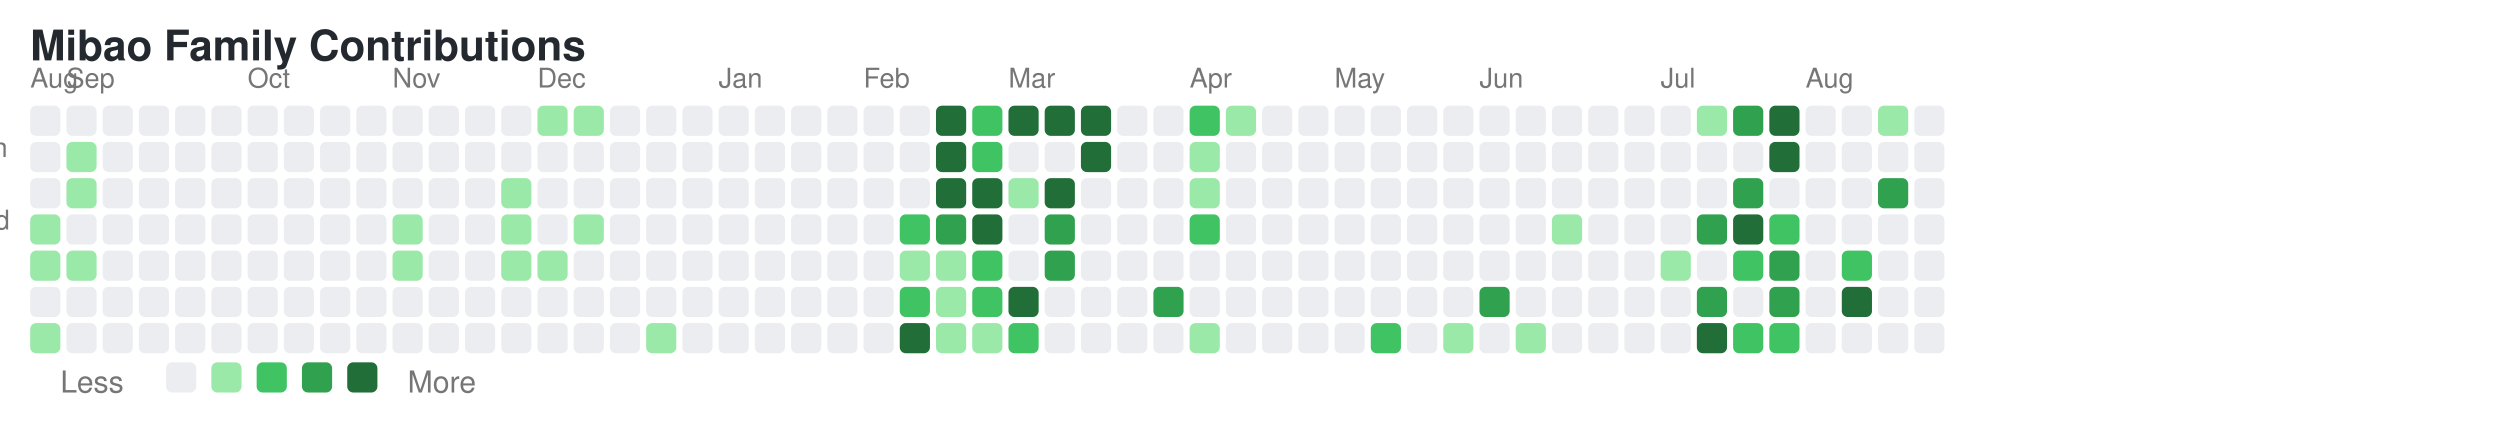
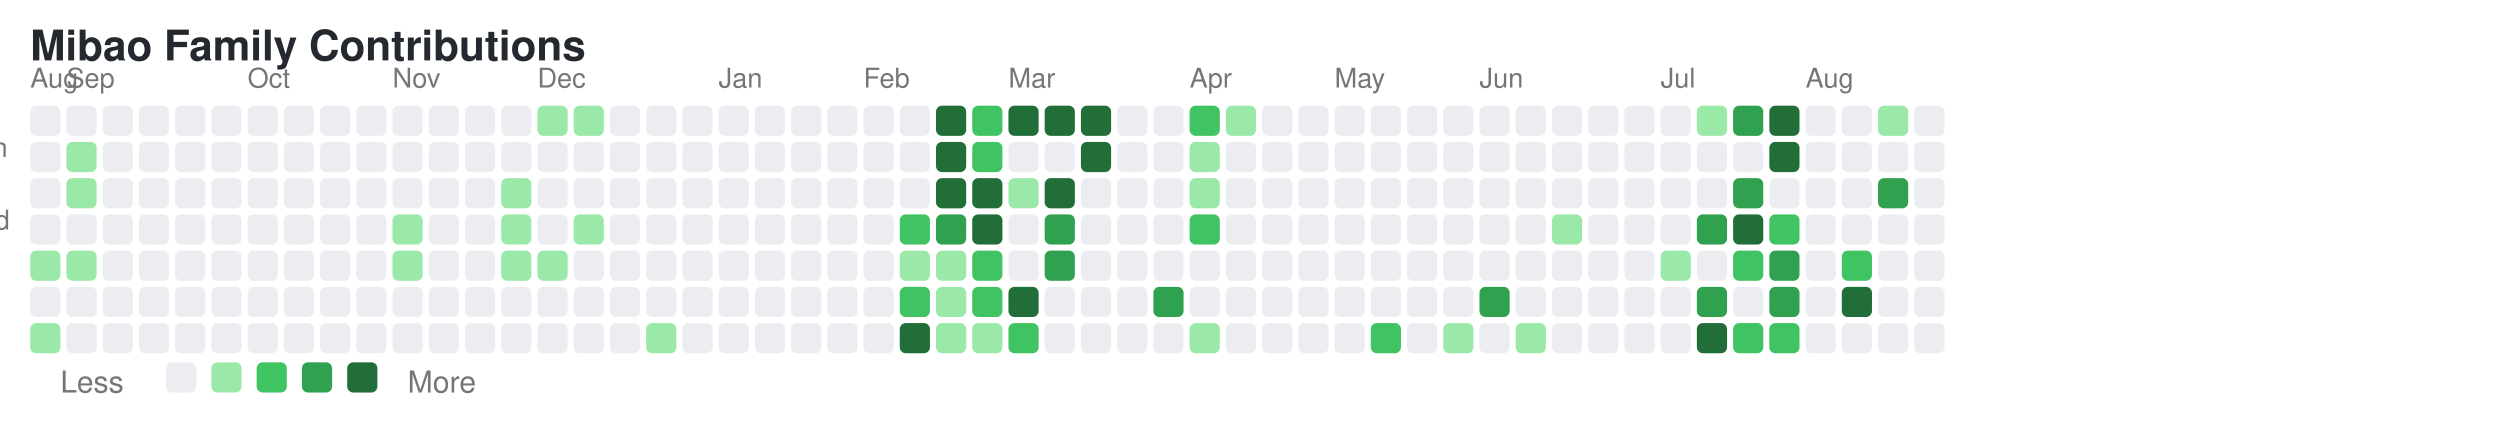
<svg xmlns="http://www.w3.org/2000/svg" width="828" height="140">
  <text x="10" y="20" font-family="-apple-system, BlinkMacSystemFont, Segoe UI, Helvetica, Arial, sans-serif" font-size="14" font-weight="600" fill="#24292f">Mibao Family Contributions</text>
  <g transform="translate(10, 35)">
    <text x="0" y="-6" font-family="-apple-system, BlinkMacSystemFont, Segoe UI, Helvetica, Arial, sans-serif" font-size="9" fill="#767676">Aug</text>
    <text x="12" y="-6" font-family="-apple-system, BlinkMacSystemFont, Segoe UI, Helvetica, Arial, sans-serif" font-size="9" fill="#767676">Sep</text>
    <text x="72" y="-6" font-family="-apple-system, BlinkMacSystemFont, Segoe UI, Helvetica, Arial, sans-serif" font-size="9" fill="#767676">Oct</text>
    <text x="120" y="-6" font-family="-apple-system, BlinkMacSystemFont, Segoe UI, Helvetica, Arial, sans-serif" font-size="9" fill="#767676">Nov</text>
    <text x="168" y="-6" font-family="-apple-system, BlinkMacSystemFont, Segoe UI, Helvetica, Arial, sans-serif" font-size="9" fill="#767676">Dec</text>
    <text x="228" y="-6" font-family="-apple-system, BlinkMacSystemFont, Segoe UI, Helvetica, Arial, sans-serif" font-size="9" fill="#767676">Jan</text>
    <text x="276" y="-6" font-family="-apple-system, BlinkMacSystemFont, Segoe UI, Helvetica, Arial, sans-serif" font-size="9" fill="#767676">Feb</text>
    <text x="324" y="-6" font-family="-apple-system, BlinkMacSystemFont, Segoe UI, Helvetica, Arial, sans-serif" font-size="9" fill="#767676">Mar</text>
    <text x="384" y="-6" font-family="-apple-system, BlinkMacSystemFont, Segoe UI, Helvetica, Arial, sans-serif" font-size="9" fill="#767676">Apr</text>
    <text x="432" y="-6" font-family="-apple-system, BlinkMacSystemFont, Segoe UI, Helvetica, Arial, sans-serif" font-size="9" fill="#767676">May</text>
    <text x="480" y="-6" font-family="-apple-system, BlinkMacSystemFont, Segoe UI, Helvetica, Arial, sans-serif" font-size="9" fill="#767676">Jun</text>
    <text x="540" y="-6" font-family="-apple-system, BlinkMacSystemFont, Segoe UI, Helvetica, Arial, sans-serif" font-size="9" fill="#767676">Jul</text>
    <text x="588" y="-6" font-family="-apple-system, BlinkMacSystemFont, Segoe UI, Helvetica, Arial, sans-serif" font-size="9" fill="#767676">Aug</text>
    <text x="-25" y="17.0" font-family="-apple-system, BlinkMacSystemFont, Segoe UI, Helvetica, Arial, sans-serif" font-size="9" fill="#767676">Mon</text>
    <text x="-25" y="41.0" font-family="-apple-system, BlinkMacSystemFont, Segoe UI, Helvetica, Arial, sans-serif" font-size="9" fill="#767676">Wed</text>
    <text x="-25" y="65.0" font-family="-apple-system, BlinkMacSystemFont, Segoe UI, Helvetica, Arial, sans-serif" font-size="9" fill="#767676">Fri</text>
    <rect x="0" y="0" width="10" height="10" fill="#ebedf0" rx="2" />
    <rect x="0" y="12" width="10" height="10" fill="#ebedf0" rx="2" />
    <rect x="0" y="24" width="10" height="10" fill="#ebedf0" rx="2" />
-     <rect x="0" y="36" width="10" height="10" fill="#9be9a8" rx="2" />
+     <rect x="0" y="36" width="10" height="10" fill="#ebedf0" rx="2" />
    <rect x="0" y="48" width="10" height="10" fill="#9be9a8" rx="2" />
    <rect x="0" y="60" width="10" height="10" fill="#ebedf0" rx="2" />
    <rect x="0" y="72" width="10" height="10" fill="#9be9a8" rx="2" />
    <rect x="12" y="0" width="10" height="10" fill="#ebedf0" rx="2" />
    <rect x="12" y="12" width="10" height="10" fill="#9be9a8" rx="2" />
    <rect x="12" y="24" width="10" height="10" fill="#9be9a8" rx="2" />
    <rect x="12" y="36" width="10" height="10" fill="#ebedf0" rx="2" />
    <rect x="12" y="48" width="10" height="10" fill="#9be9a8" rx="2" />
    <rect x="12" y="60" width="10" height="10" fill="#ebedf0" rx="2" />
    <rect x="12" y="72" width="10" height="10" fill="#ebedf0" rx="2" />
    <rect x="24" y="0" width="10" height="10" fill="#ebedf0" rx="2" />
    <rect x="24" y="12" width="10" height="10" fill="#ebedf0" rx="2" />
    <rect x="24" y="24" width="10" height="10" fill="#ebedf0" rx="2" />
    <rect x="24" y="36" width="10" height="10" fill="#ebedf0" rx="2" />
    <rect x="24" y="48" width="10" height="10" fill="#ebedf0" rx="2" />
    <rect x="24" y="60" width="10" height="10" fill="#ebedf0" rx="2" />
    <rect x="24" y="72" width="10" height="10" fill="#ebedf0" rx="2" />
    <rect x="36" y="0" width="10" height="10" fill="#ebedf0" rx="2" />
    <rect x="36" y="12" width="10" height="10" fill="#ebedf0" rx="2" />
    <rect x="36" y="24" width="10" height="10" fill="#ebedf0" rx="2" />
    <rect x="36" y="36" width="10" height="10" fill="#ebedf0" rx="2" />
    <rect x="36" y="48" width="10" height="10" fill="#ebedf0" rx="2" />
    <rect x="36" y="60" width="10" height="10" fill="#ebedf0" rx="2" />
    <rect x="36" y="72" width="10" height="10" fill="#ebedf0" rx="2" />
    <rect x="48" y="0" width="10" height="10" fill="#ebedf0" rx="2" />
    <rect x="48" y="12" width="10" height="10" fill="#ebedf0" rx="2" />
    <rect x="48" y="24" width="10" height="10" fill="#ebedf0" rx="2" />
    <rect x="48" y="36" width="10" height="10" fill="#ebedf0" rx="2" />
    <rect x="48" y="48" width="10" height="10" fill="#ebedf0" rx="2" />
    <rect x="48" y="60" width="10" height="10" fill="#ebedf0" rx="2" />
    <rect x="48" y="72" width="10" height="10" fill="#ebedf0" rx="2" />
    <rect x="60" y="0" width="10" height="10" fill="#ebedf0" rx="2" />
    <rect x="60" y="12" width="10" height="10" fill="#ebedf0" rx="2" />
    <rect x="60" y="24" width="10" height="10" fill="#ebedf0" rx="2" />
    <rect x="60" y="36" width="10" height="10" fill="#ebedf0" rx="2" />
    <rect x="60" y="48" width="10" height="10" fill="#ebedf0" rx="2" />
    <rect x="60" y="60" width="10" height="10" fill="#ebedf0" rx="2" />
    <rect x="60" y="72" width="10" height="10" fill="#ebedf0" rx="2" />
    <rect x="72" y="0" width="10" height="10" fill="#ebedf0" rx="2" />
    <rect x="72" y="12" width="10" height="10" fill="#ebedf0" rx="2" />
    <rect x="72" y="24" width="10" height="10" fill="#ebedf0" rx="2" />
    <rect x="72" y="36" width="10" height="10" fill="#ebedf0" rx="2" />
    <rect x="72" y="48" width="10" height="10" fill="#ebedf0" rx="2" />
    <rect x="72" y="60" width="10" height="10" fill="#ebedf0" rx="2" />
    <rect x="72" y="72" width="10" height="10" fill="#ebedf0" rx="2" />
    <rect x="84" y="0" width="10" height="10" fill="#ebedf0" rx="2" />
    <rect x="84" y="12" width="10" height="10" fill="#ebedf0" rx="2" />
    <rect x="84" y="24" width="10" height="10" fill="#ebedf0" rx="2" />
    <rect x="84" y="36" width="10" height="10" fill="#ebedf0" rx="2" />
    <rect x="84" y="48" width="10" height="10" fill="#ebedf0" rx="2" />
    <rect x="84" y="60" width="10" height="10" fill="#ebedf0" rx="2" />
    <rect x="84" y="72" width="10" height="10" fill="#ebedf0" rx="2" />
    <rect x="96" y="0" width="10" height="10" fill="#ebedf0" rx="2" />
    <rect x="96" y="12" width="10" height="10" fill="#ebedf0" rx="2" />
    <rect x="96" y="24" width="10" height="10" fill="#ebedf0" rx="2" />
    <rect x="96" y="36" width="10" height="10" fill="#ebedf0" rx="2" />
    <rect x="96" y="48" width="10" height="10" fill="#ebedf0" rx="2" />
    <rect x="96" y="60" width="10" height="10" fill="#ebedf0" rx="2" />
    <rect x="96" y="72" width="10" height="10" fill="#ebedf0" rx="2" />
    <rect x="108" y="0" width="10" height="10" fill="#ebedf0" rx="2" />
    <rect x="108" y="12" width="10" height="10" fill="#ebedf0" rx="2" />
    <rect x="108" y="24" width="10" height="10" fill="#ebedf0" rx="2" />
    <rect x="108" y="36" width="10" height="10" fill="#ebedf0" rx="2" />
    <rect x="108" y="48" width="10" height="10" fill="#ebedf0" rx="2" />
    <rect x="108" y="60" width="10" height="10" fill="#ebedf0" rx="2" />
    <rect x="108" y="72" width="10" height="10" fill="#ebedf0" rx="2" />
    <rect x="120" y="0" width="10" height="10" fill="#ebedf0" rx="2" />
    <rect x="120" y="12" width="10" height="10" fill="#ebedf0" rx="2" />
    <rect x="120" y="24" width="10" height="10" fill="#ebedf0" rx="2" />
    <rect x="120" y="36" width="10" height="10" fill="#9be9a8" rx="2" />
    <rect x="120" y="48" width="10" height="10" fill="#9be9a8" rx="2" />
    <rect x="120" y="60" width="10" height="10" fill="#ebedf0" rx="2" />
    <rect x="120" y="72" width="10" height="10" fill="#ebedf0" rx="2" />
    <rect x="132" y="0" width="10" height="10" fill="#ebedf0" rx="2" />
    <rect x="132" y="12" width="10" height="10" fill="#ebedf0" rx="2" />
    <rect x="132" y="24" width="10" height="10" fill="#ebedf0" rx="2" />
    <rect x="132" y="36" width="10" height="10" fill="#ebedf0" rx="2" />
    <rect x="132" y="48" width="10" height="10" fill="#ebedf0" rx="2" />
    <rect x="132" y="60" width="10" height="10" fill="#ebedf0" rx="2" />
    <rect x="132" y="72" width="10" height="10" fill="#ebedf0" rx="2" />
    <rect x="144" y="0" width="10" height="10" fill="#ebedf0" rx="2" />
    <rect x="144" y="12" width="10" height="10" fill="#ebedf0" rx="2" />
    <rect x="144" y="24" width="10" height="10" fill="#ebedf0" rx="2" />
    <rect x="144" y="36" width="10" height="10" fill="#ebedf0" rx="2" />
    <rect x="144" y="48" width="10" height="10" fill="#ebedf0" rx="2" />
    <rect x="144" y="60" width="10" height="10" fill="#ebedf0" rx="2" />
    <rect x="144" y="72" width="10" height="10" fill="#ebedf0" rx="2" />
    <rect x="156" y="0" width="10" height="10" fill="#ebedf0" rx="2" />
    <rect x="156" y="12" width="10" height="10" fill="#ebedf0" rx="2" />
    <rect x="156" y="24" width="10" height="10" fill="#9be9a8" rx="2" />
    <rect x="156" y="36" width="10" height="10" fill="#9be9a8" rx="2" />
    <rect x="156" y="48" width="10" height="10" fill="#9be9a8" rx="2" />
    <rect x="156" y="60" width="10" height="10" fill="#ebedf0" rx="2" />
    <rect x="156" y="72" width="10" height="10" fill="#ebedf0" rx="2" />
    <rect x="168" y="0" width="10" height="10" fill="#9be9a8" rx="2" />
    <rect x="168" y="12" width="10" height="10" fill="#ebedf0" rx="2" />
    <rect x="168" y="24" width="10" height="10" fill="#ebedf0" rx="2" />
    <rect x="168" y="36" width="10" height="10" fill="#ebedf0" rx="2" />
    <rect x="168" y="48" width="10" height="10" fill="#9be9a8" rx="2" />
    <rect x="168" y="60" width="10" height="10" fill="#ebedf0" rx="2" />
    <rect x="168" y="72" width="10" height="10" fill="#ebedf0" rx="2" />
    <rect x="180" y="0" width="10" height="10" fill="#9be9a8" rx="2" />
    <rect x="180" y="12" width="10" height="10" fill="#ebedf0" rx="2" />
    <rect x="180" y="24" width="10" height="10" fill="#ebedf0" rx="2" />
    <rect x="180" y="36" width="10" height="10" fill="#9be9a8" rx="2" />
    <rect x="180" y="48" width="10" height="10" fill="#ebedf0" rx="2" />
    <rect x="180" y="60" width="10" height="10" fill="#ebedf0" rx="2" />
    <rect x="180" y="72" width="10" height="10" fill="#ebedf0" rx="2" />
    <rect x="192" y="0" width="10" height="10" fill="#ebedf0" rx="2" />
    <rect x="192" y="12" width="10" height="10" fill="#ebedf0" rx="2" />
    <rect x="192" y="24" width="10" height="10" fill="#ebedf0" rx="2" />
    <rect x="192" y="36" width="10" height="10" fill="#ebedf0" rx="2" />
    <rect x="192" y="48" width="10" height="10" fill="#ebedf0" rx="2" />
    <rect x="192" y="60" width="10" height="10" fill="#ebedf0" rx="2" />
    <rect x="192" y="72" width="10" height="10" fill="#ebedf0" rx="2" />
    <rect x="204" y="0" width="10" height="10" fill="#ebedf0" rx="2" />
    <rect x="204" y="12" width="10" height="10" fill="#ebedf0" rx="2" />
    <rect x="204" y="24" width="10" height="10" fill="#ebedf0" rx="2" />
    <rect x="204" y="36" width="10" height="10" fill="#ebedf0" rx="2" />
    <rect x="204" y="48" width="10" height="10" fill="#ebedf0" rx="2" />
    <rect x="204" y="60" width="10" height="10" fill="#ebedf0" rx="2" />
    <rect x="204" y="72" width="10" height="10" fill="#9be9a8" rx="2" />
    <rect x="216" y="0" width="10" height="10" fill="#ebedf0" rx="2" />
    <rect x="216" y="12" width="10" height="10" fill="#ebedf0" rx="2" />
    <rect x="216" y="24" width="10" height="10" fill="#ebedf0" rx="2" />
    <rect x="216" y="36" width="10" height="10" fill="#ebedf0" rx="2" />
    <rect x="216" y="48" width="10" height="10" fill="#ebedf0" rx="2" />
    <rect x="216" y="60" width="10" height="10" fill="#ebedf0" rx="2" />
    <rect x="216" y="72" width="10" height="10" fill="#ebedf0" rx="2" />
    <rect x="228" y="0" width="10" height="10" fill="#ebedf0" rx="2" />
    <rect x="228" y="12" width="10" height="10" fill="#ebedf0" rx="2" />
    <rect x="228" y="24" width="10" height="10" fill="#ebedf0" rx="2" />
    <rect x="228" y="36" width="10" height="10" fill="#ebedf0" rx="2" />
    <rect x="228" y="48" width="10" height="10" fill="#ebedf0" rx="2" />
    <rect x="228" y="60" width="10" height="10" fill="#ebedf0" rx="2" />
    <rect x="228" y="72" width="10" height="10" fill="#ebedf0" rx="2" />
    <rect x="240" y="0" width="10" height="10" fill="#ebedf0" rx="2" />
    <rect x="240" y="12" width="10" height="10" fill="#ebedf0" rx="2" />
    <rect x="240" y="24" width="10" height="10" fill="#ebedf0" rx="2" />
    <rect x="240" y="36" width="10" height="10" fill="#ebedf0" rx="2" />
    <rect x="240" y="48" width="10" height="10" fill="#ebedf0" rx="2" />
    <rect x="240" y="60" width="10" height="10" fill="#ebedf0" rx="2" />
    <rect x="240" y="72" width="10" height="10" fill="#ebedf0" rx="2" />
    <rect x="252" y="0" width="10" height="10" fill="#ebedf0" rx="2" />
    <rect x="252" y="12" width="10" height="10" fill="#ebedf0" rx="2" />
    <rect x="252" y="24" width="10" height="10" fill="#ebedf0" rx="2" />
    <rect x="252" y="36" width="10" height="10" fill="#ebedf0" rx="2" />
    <rect x="252" y="48" width="10" height="10" fill="#ebedf0" rx="2" />
    <rect x="252" y="60" width="10" height="10" fill="#ebedf0" rx="2" />
    <rect x="252" y="72" width="10" height="10" fill="#ebedf0" rx="2" />
    <rect x="264" y="0" width="10" height="10" fill="#ebedf0" rx="2" />
    <rect x="264" y="12" width="10" height="10" fill="#ebedf0" rx="2" />
    <rect x="264" y="24" width="10" height="10" fill="#ebedf0" rx="2" />
    <rect x="264" y="36" width="10" height="10" fill="#ebedf0" rx="2" />
    <rect x="264" y="48" width="10" height="10" fill="#ebedf0" rx="2" />
    <rect x="264" y="60" width="10" height="10" fill="#ebedf0" rx="2" />
    <rect x="264" y="72" width="10" height="10" fill="#ebedf0" rx="2" />
    <rect x="276" y="0" width="10" height="10" fill="#ebedf0" rx="2" />
    <rect x="276" y="12" width="10" height="10" fill="#ebedf0" rx="2" />
    <rect x="276" y="24" width="10" height="10" fill="#ebedf0" rx="2" />
    <rect x="276" y="36" width="10" height="10" fill="#ebedf0" rx="2" />
    <rect x="276" y="48" width="10" height="10" fill="#ebedf0" rx="2" />
    <rect x="276" y="60" width="10" height="10" fill="#ebedf0" rx="2" />
    <rect x="276" y="72" width="10" height="10" fill="#ebedf0" rx="2" />
    <rect x="288" y="0" width="10" height="10" fill="#ebedf0" rx="2" />
    <rect x="288" y="12" width="10" height="10" fill="#ebedf0" rx="2" />
    <rect x="288" y="24" width="10" height="10" fill="#ebedf0" rx="2" />
    <rect x="288" y="36" width="10" height="10" fill="#40c463" rx="2" />
    <rect x="288" y="48" width="10" height="10" fill="#9be9a8" rx="2" />
    <rect x="288" y="60" width="10" height="10" fill="#40c463" rx="2" />
    <rect x="288" y="72" width="10" height="10" fill="#216e39" rx="2" />
    <rect x="300" y="0" width="10" height="10" fill="#216e39" rx="2" />
    <rect x="300" y="12" width="10" height="10" fill="#216e39" rx="2" />
    <rect x="300" y="24" width="10" height="10" fill="#216e39" rx="2" />
    <rect x="300" y="36" width="10" height="10" fill="#30a14e" rx="2" />
    <rect x="300" y="48" width="10" height="10" fill="#9be9a8" rx="2" />
    <rect x="300" y="60" width="10" height="10" fill="#9be9a8" rx="2" />
    <rect x="300" y="72" width="10" height="10" fill="#9be9a8" rx="2" />
    <rect x="312" y="0" width="10" height="10" fill="#40c463" rx="2" />
    <rect x="312" y="12" width="10" height="10" fill="#40c463" rx="2" />
    <rect x="312" y="24" width="10" height="10" fill="#216e39" rx="2" />
    <rect x="312" y="36" width="10" height="10" fill="#216e39" rx="2" />
    <rect x="312" y="48" width="10" height="10" fill="#40c463" rx="2" />
    <rect x="312" y="60" width="10" height="10" fill="#40c463" rx="2" />
    <rect x="312" y="72" width="10" height="10" fill="#9be9a8" rx="2" />
    <rect x="324" y="0" width="10" height="10" fill="#216e39" rx="2" />
    <rect x="324" y="12" width="10" height="10" fill="#ebedf0" rx="2" />
    <rect x="324" y="24" width="10" height="10" fill="#9be9a8" rx="2" />
    <rect x="324" y="36" width="10" height="10" fill="#ebedf0" rx="2" />
    <rect x="324" y="48" width="10" height="10" fill="#ebedf0" rx="2" />
    <rect x="324" y="60" width="10" height="10" fill="#216e39" rx="2" />
    <rect x="324" y="72" width="10" height="10" fill="#40c463" rx="2" />
    <rect x="336" y="0" width="10" height="10" fill="#216e39" rx="2" />
    <rect x="336" y="12" width="10" height="10" fill="#ebedf0" rx="2" />
    <rect x="336" y="24" width="10" height="10" fill="#216e39" rx="2" />
    <rect x="336" y="36" width="10" height="10" fill="#30a14e" rx="2" />
    <rect x="336" y="48" width="10" height="10" fill="#30a14e" rx="2" />
    <rect x="336" y="60" width="10" height="10" fill="#ebedf0" rx="2" />
    <rect x="336" y="72" width="10" height="10" fill="#ebedf0" rx="2" />
    <rect x="348" y="0" width="10" height="10" fill="#216e39" rx="2" />
    <rect x="348" y="12" width="10" height="10" fill="#216e39" rx="2" />
    <rect x="348" y="24" width="10" height="10" fill="#ebedf0" rx="2" />
    <rect x="348" y="36" width="10" height="10" fill="#ebedf0" rx="2" />
    <rect x="348" y="48" width="10" height="10" fill="#ebedf0" rx="2" />
    <rect x="348" y="60" width="10" height="10" fill="#ebedf0" rx="2" />
    <rect x="348" y="72" width="10" height="10" fill="#ebedf0" rx="2" />
    <rect x="360" y="0" width="10" height="10" fill="#ebedf0" rx="2" />
    <rect x="360" y="12" width="10" height="10" fill="#ebedf0" rx="2" />
    <rect x="360" y="24" width="10" height="10" fill="#ebedf0" rx="2" />
    <rect x="360" y="36" width="10" height="10" fill="#ebedf0" rx="2" />
    <rect x="360" y="48" width="10" height="10" fill="#ebedf0" rx="2" />
    <rect x="360" y="60" width="10" height="10" fill="#ebedf0" rx="2" />
    <rect x="360" y="72" width="10" height="10" fill="#ebedf0" rx="2" />
    <rect x="372" y="0" width="10" height="10" fill="#ebedf0" rx="2" />
    <rect x="372" y="12" width="10" height="10" fill="#ebedf0" rx="2" />
    <rect x="372" y="24" width="10" height="10" fill="#ebedf0" rx="2" />
    <rect x="372" y="36" width="10" height="10" fill="#ebedf0" rx="2" />
    <rect x="372" y="48" width="10" height="10" fill="#ebedf0" rx="2" />
    <rect x="372" y="60" width="10" height="10" fill="#30a14e" rx="2" />
    <rect x="372" y="72" width="10" height="10" fill="#ebedf0" rx="2" />
    <rect x="384" y="0" width="10" height="10" fill="#40c463" rx="2" />
    <rect x="384" y="12" width="10" height="10" fill="#9be9a8" rx="2" />
    <rect x="384" y="24" width="10" height="10" fill="#9be9a8" rx="2" />
    <rect x="384" y="36" width="10" height="10" fill="#40c463" rx="2" />
    <rect x="384" y="48" width="10" height="10" fill="#ebedf0" rx="2" />
    <rect x="384" y="60" width="10" height="10" fill="#ebedf0" rx="2" />
    <rect x="384" y="72" width="10" height="10" fill="#9be9a8" rx="2" />
    <rect x="396" y="0" width="10" height="10" fill="#9be9a8" rx="2" />
    <rect x="396" y="12" width="10" height="10" fill="#ebedf0" rx="2" />
    <rect x="396" y="24" width="10" height="10" fill="#ebedf0" rx="2" />
    <rect x="396" y="36" width="10" height="10" fill="#ebedf0" rx="2" />
    <rect x="396" y="48" width="10" height="10" fill="#ebedf0" rx="2" />
    <rect x="396" y="60" width="10" height="10" fill="#ebedf0" rx="2" />
    <rect x="396" y="72" width="10" height="10" fill="#ebedf0" rx="2" />
    <rect x="408" y="0" width="10" height="10" fill="#ebedf0" rx="2" />
    <rect x="408" y="12" width="10" height="10" fill="#ebedf0" rx="2" />
    <rect x="408" y="24" width="10" height="10" fill="#ebedf0" rx="2" />
    <rect x="408" y="36" width="10" height="10" fill="#ebedf0" rx="2" />
    <rect x="408" y="48" width="10" height="10" fill="#ebedf0" rx="2" />
    <rect x="408" y="60" width="10" height="10" fill="#ebedf0" rx="2" />
    <rect x="408" y="72" width="10" height="10" fill="#ebedf0" rx="2" />
    <rect x="420" y="0" width="10" height="10" fill="#ebedf0" rx="2" />
    <rect x="420" y="12" width="10" height="10" fill="#ebedf0" rx="2" />
    <rect x="420" y="24" width="10" height="10" fill="#ebedf0" rx="2" />
    <rect x="420" y="36" width="10" height="10" fill="#ebedf0" rx="2" />
    <rect x="420" y="48" width="10" height="10" fill="#ebedf0" rx="2" />
    <rect x="420" y="60" width="10" height="10" fill="#ebedf0" rx="2" />
    <rect x="420" y="72" width="10" height="10" fill="#ebedf0" rx="2" />
    <rect x="432" y="0" width="10" height="10" fill="#ebedf0" rx="2" />
    <rect x="432" y="12" width="10" height="10" fill="#ebedf0" rx="2" />
    <rect x="432" y="24" width="10" height="10" fill="#ebedf0" rx="2" />
    <rect x="432" y="36" width="10" height="10" fill="#ebedf0" rx="2" />
    <rect x="432" y="48" width="10" height="10" fill="#ebedf0" rx="2" />
    <rect x="432" y="60" width="10" height="10" fill="#ebedf0" rx="2" />
    <rect x="432" y="72" width="10" height="10" fill="#ebedf0" rx="2" />
    <rect x="444" y="0" width="10" height="10" fill="#ebedf0" rx="2" />
    <rect x="444" y="12" width="10" height="10" fill="#ebedf0" rx="2" />
    <rect x="444" y="24" width="10" height="10" fill="#ebedf0" rx="2" />
    <rect x="444" y="36" width="10" height="10" fill="#ebedf0" rx="2" />
    <rect x="444" y="48" width="10" height="10" fill="#ebedf0" rx="2" />
    <rect x="444" y="60" width="10" height="10" fill="#ebedf0" rx="2" />
    <rect x="444" y="72" width="10" height="10" fill="#40c463" rx="2" />
    <rect x="456" y="0" width="10" height="10" fill="#ebedf0" rx="2" />
    <rect x="456" y="12" width="10" height="10" fill="#ebedf0" rx="2" />
    <rect x="456" y="24" width="10" height="10" fill="#ebedf0" rx="2" />
    <rect x="456" y="36" width="10" height="10" fill="#ebedf0" rx="2" />
    <rect x="456" y="48" width="10" height="10" fill="#ebedf0" rx="2" />
    <rect x="456" y="60" width="10" height="10" fill="#ebedf0" rx="2" />
    <rect x="456" y="72" width="10" height="10" fill="#ebedf0" rx="2" />
    <rect x="468" y="0" width="10" height="10" fill="#ebedf0" rx="2" />
    <rect x="468" y="12" width="10" height="10" fill="#ebedf0" rx="2" />
    <rect x="468" y="24" width="10" height="10" fill="#ebedf0" rx="2" />
    <rect x="468" y="36" width="10" height="10" fill="#ebedf0" rx="2" />
    <rect x="468" y="48" width="10" height="10" fill="#ebedf0" rx="2" />
    <rect x="468" y="60" width="10" height="10" fill="#ebedf0" rx="2" />
    <rect x="468" y="72" width="10" height="10" fill="#9be9a8" rx="2" />
    <rect x="480" y="0" width="10" height="10" fill="#ebedf0" rx="2" />
    <rect x="480" y="12" width="10" height="10" fill="#ebedf0" rx="2" />
    <rect x="480" y="24" width="10" height="10" fill="#ebedf0" rx="2" />
    <rect x="480" y="36" width="10" height="10" fill="#ebedf0" rx="2" />
    <rect x="480" y="48" width="10" height="10" fill="#ebedf0" rx="2" />
    <rect x="480" y="60" width="10" height="10" fill="#30a14e" rx="2" />
    <rect x="480" y="72" width="10" height="10" fill="#ebedf0" rx="2" />
    <rect x="492" y="0" width="10" height="10" fill="#ebedf0" rx="2" />
    <rect x="492" y="12" width="10" height="10" fill="#ebedf0" rx="2" />
    <rect x="492" y="24" width="10" height="10" fill="#ebedf0" rx="2" />
    <rect x="492" y="36" width="10" height="10" fill="#ebedf0" rx="2" />
    <rect x="492" y="48" width="10" height="10" fill="#ebedf0" rx="2" />
    <rect x="492" y="60" width="10" height="10" fill="#ebedf0" rx="2" />
    <rect x="492" y="72" width="10" height="10" fill="#9be9a8" rx="2" />
    <rect x="504" y="0" width="10" height="10" fill="#ebedf0" rx="2" />
    <rect x="504" y="12" width="10" height="10" fill="#ebedf0" rx="2" />
    <rect x="504" y="24" width="10" height="10" fill="#ebedf0" rx="2" />
    <rect x="504" y="36" width="10" height="10" fill="#9be9a8" rx="2" />
    <rect x="504" y="48" width="10" height="10" fill="#ebedf0" rx="2" />
    <rect x="504" y="60" width="10" height="10" fill="#ebedf0" rx="2" />
    <rect x="504" y="72" width="10" height="10" fill="#ebedf0" rx="2" />
    <rect x="516" y="0" width="10" height="10" fill="#ebedf0" rx="2" />
    <rect x="516" y="12" width="10" height="10" fill="#ebedf0" rx="2" />
    <rect x="516" y="24" width="10" height="10" fill="#ebedf0" rx="2" />
    <rect x="516" y="36" width="10" height="10" fill="#ebedf0" rx="2" />
    <rect x="516" y="48" width="10" height="10" fill="#ebedf0" rx="2" />
    <rect x="516" y="60" width="10" height="10" fill="#ebedf0" rx="2" />
    <rect x="516" y="72" width="10" height="10" fill="#ebedf0" rx="2" />
    <rect x="528" y="0" width="10" height="10" fill="#ebedf0" rx="2" />
    <rect x="528" y="12" width="10" height="10" fill="#ebedf0" rx="2" />
    <rect x="528" y="24" width="10" height="10" fill="#ebedf0" rx="2" />
    <rect x="528" y="36" width="10" height="10" fill="#ebedf0" rx="2" />
    <rect x="528" y="48" width="10" height="10" fill="#ebedf0" rx="2" />
    <rect x="528" y="60" width="10" height="10" fill="#ebedf0" rx="2" />
    <rect x="528" y="72" width="10" height="10" fill="#ebedf0" rx="2" />
    <rect x="540" y="0" width="10" height="10" fill="#ebedf0" rx="2" />
    <rect x="540" y="12" width="10" height="10" fill="#ebedf0" rx="2" />
    <rect x="540" y="24" width="10" height="10" fill="#ebedf0" rx="2" />
    <rect x="540" y="36" width="10" height="10" fill="#ebedf0" rx="2" />
    <rect x="540" y="48" width="10" height="10" fill="#9be9a8" rx="2" />
    <rect x="540" y="60" width="10" height="10" fill="#ebedf0" rx="2" />
    <rect x="540" y="72" width="10" height="10" fill="#ebedf0" rx="2" />
    <rect x="552" y="0" width="10" height="10" fill="#9be9a8" rx="2" />
    <rect x="552" y="12" width="10" height="10" fill="#ebedf0" rx="2" />
    <rect x="552" y="24" width="10" height="10" fill="#ebedf0" rx="2" />
    <rect x="552" y="36" width="10" height="10" fill="#30a14e" rx="2" />
    <rect x="552" y="48" width="10" height="10" fill="#ebedf0" rx="2" />
    <rect x="552" y="60" width="10" height="10" fill="#30a14e" rx="2" />
    <rect x="552" y="72" width="10" height="10" fill="#216e39" rx="2" />
    <rect x="564" y="0" width="10" height="10" fill="#30a14e" rx="2" />
    <rect x="564" y="12" width="10" height="10" fill="#ebedf0" rx="2" />
    <rect x="564" y="24" width="10" height="10" fill="#30a14e" rx="2" />
    <rect x="564" y="36" width="10" height="10" fill="#216e39" rx="2" />
    <rect x="564" y="48" width="10" height="10" fill="#40c463" rx="2" />
    <rect x="564" y="60" width="10" height="10" fill="#ebedf0" rx="2" />
    <rect x="564" y="72" width="10" height="10" fill="#40c463" rx="2" />
    <rect x="576" y="0" width="10" height="10" fill="#216e39" rx="2" />
    <rect x="576" y="12" width="10" height="10" fill="#216e39" rx="2" />
    <rect x="576" y="24" width="10" height="10" fill="#ebedf0" rx="2" />
    <rect x="576" y="36" width="10" height="10" fill="#40c463" rx="2" />
    <rect x="576" y="48" width="10" height="10" fill="#30a14e" rx="2" />
    <rect x="576" y="60" width="10" height="10" fill="#30a14e" rx="2" />
    <rect x="576" y="72" width="10" height="10" fill="#40c463" rx="2" />
    <rect x="588" y="0" width="10" height="10" fill="#ebedf0" rx="2" />
    <rect x="588" y="12" width="10" height="10" fill="#ebedf0" rx="2" />
    <rect x="588" y="24" width="10" height="10" fill="#ebedf0" rx="2" />
    <rect x="588" y="36" width="10" height="10" fill="#ebedf0" rx="2" />
    <rect x="588" y="48" width="10" height="10" fill="#ebedf0" rx="2" />
    <rect x="588" y="60" width="10" height="10" fill="#ebedf0" rx="2" />
    <rect x="588" y="72" width="10" height="10" fill="#ebedf0" rx="2" />
    <rect x="600" y="0" width="10" height="10" fill="#ebedf0" rx="2" />
    <rect x="600" y="12" width="10" height="10" fill="#ebedf0" rx="2" />
    <rect x="600" y="24" width="10" height="10" fill="#ebedf0" rx="2" />
    <rect x="600" y="36" width="10" height="10" fill="#ebedf0" rx="2" />
    <rect x="600" y="48" width="10" height="10" fill="#40c463" rx="2" />
    <rect x="600" y="60" width="10" height="10" fill="#216e39" rx="2" />
    <rect x="600" y="72" width="10" height="10" fill="#ebedf0" rx="2" />
    <rect x="612" y="0" width="10" height="10" fill="#9be9a8" rx="2" />
    <rect x="612" y="12" width="10" height="10" fill="#ebedf0" rx="2" />
    <rect x="612" y="24" width="10" height="10" fill="#30a14e" rx="2" />
    <rect x="612" y="36" width="10" height="10" fill="#ebedf0" rx="2" />
    <rect x="612" y="48" width="10" height="10" fill="#ebedf0" rx="2" />
    <rect x="612" y="60" width="10" height="10" fill="#ebedf0" rx="2" />
    <rect x="612" y="72" width="10" height="10" fill="#ebedf0" rx="2" />
    <rect x="624" y="0" width="10" height="10" fill="#ebedf0" rx="2" />
    <rect x="624" y="12" width="10" height="10" fill="#ebedf0" rx="2" />
    <rect x="624" y="24" width="10" height="10" fill="#ebedf0" rx="2" />
    <rect x="624" y="36" width="10" height="10" fill="#ebedf0" rx="2" />
    <rect x="624" y="48" width="10" height="10" fill="#ebedf0" rx="2" />
    <rect x="624" y="60" width="10" height="10" fill="#ebedf0" rx="2" />
    <rect x="624" y="72" width="10" height="10" fill="#ebedf0" rx="2" />
    <text x="10" y="95" font-family="-apple-system, BlinkMacSystemFont, Segoe UI, Helvetica, Arial, sans-serif" font-size="10" fill="#767676">Less</text>
    <rect x="45" y="85" width="10" height="10" fill="#ebedf0" rx="2" />
    <rect x="60" y="85" width="10" height="10" fill="#9be9a8" rx="2" />
    <rect x="75" y="85" width="10" height="10" fill="#40c463" rx="2" />
    <rect x="90" y="85" width="10" height="10" fill="#30a14e" rx="2" />
    <rect x="105" y="85" width="10" height="10" fill="#216e39" rx="2" />
    <text x="125" y="95" font-family="-apple-system, BlinkMacSystemFont, Segoe UI, Helvetica, Arial, sans-serif" font-size="10" fill="#767676">More</text>
  </g>
</svg>
